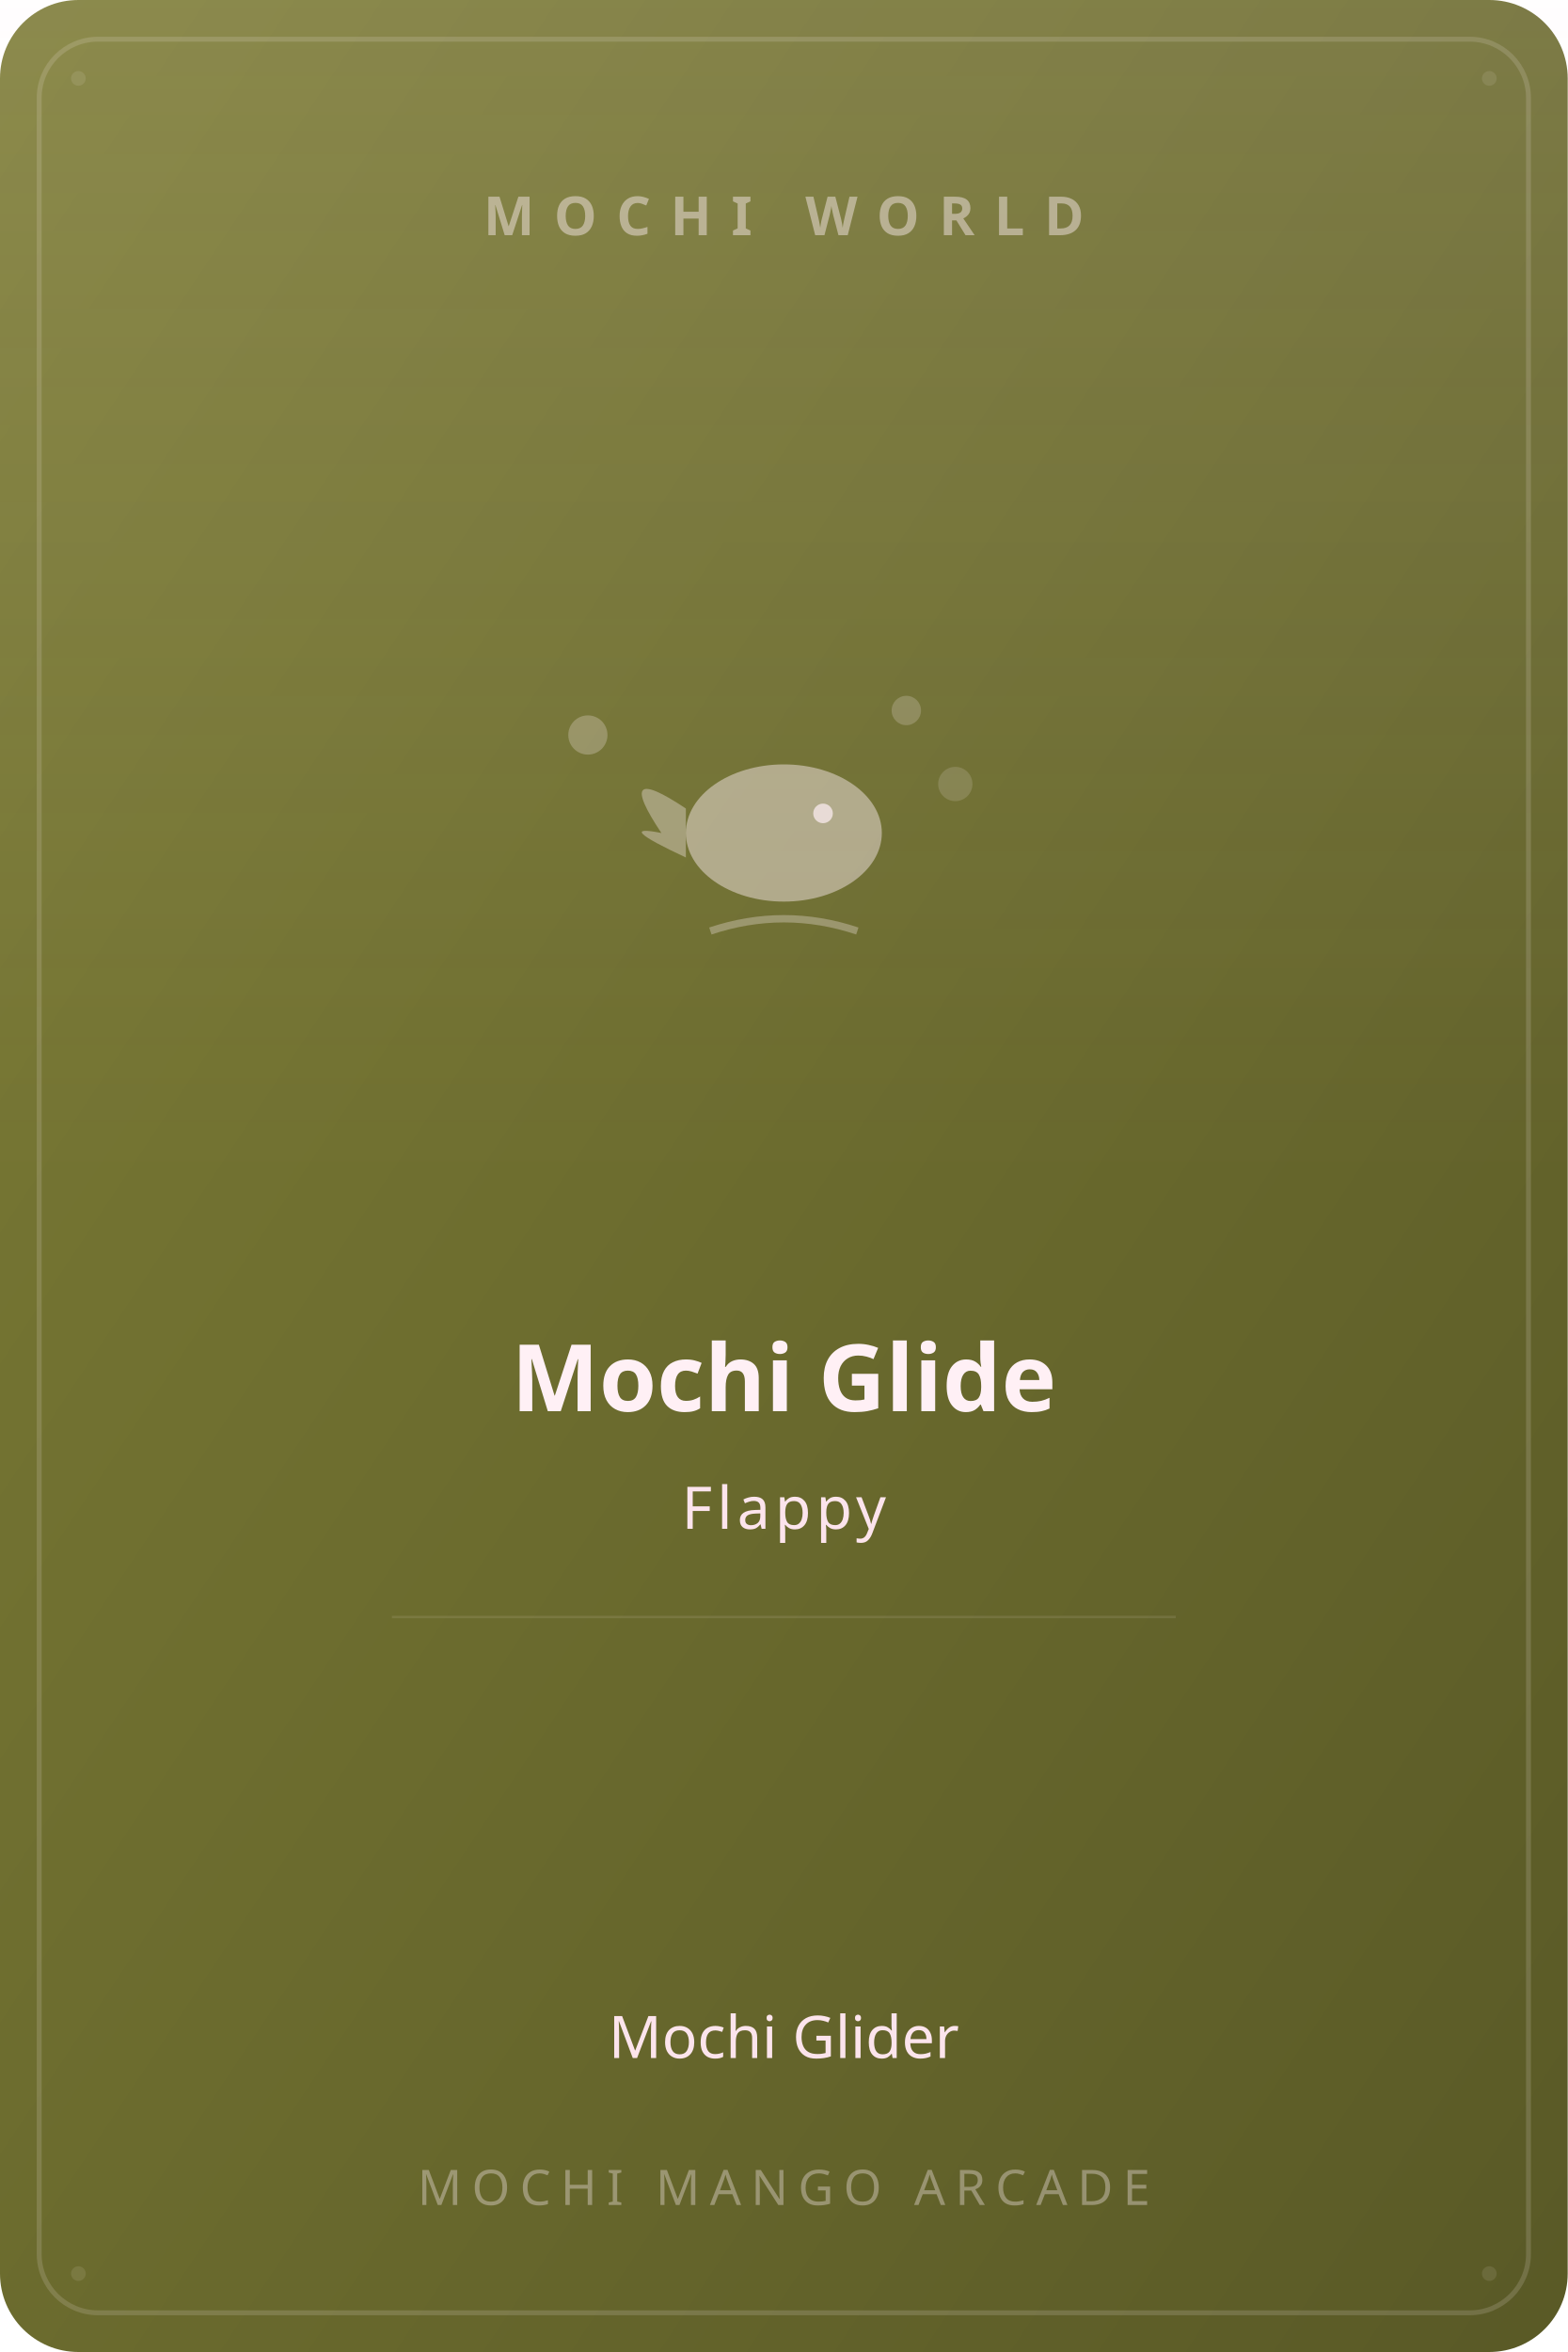
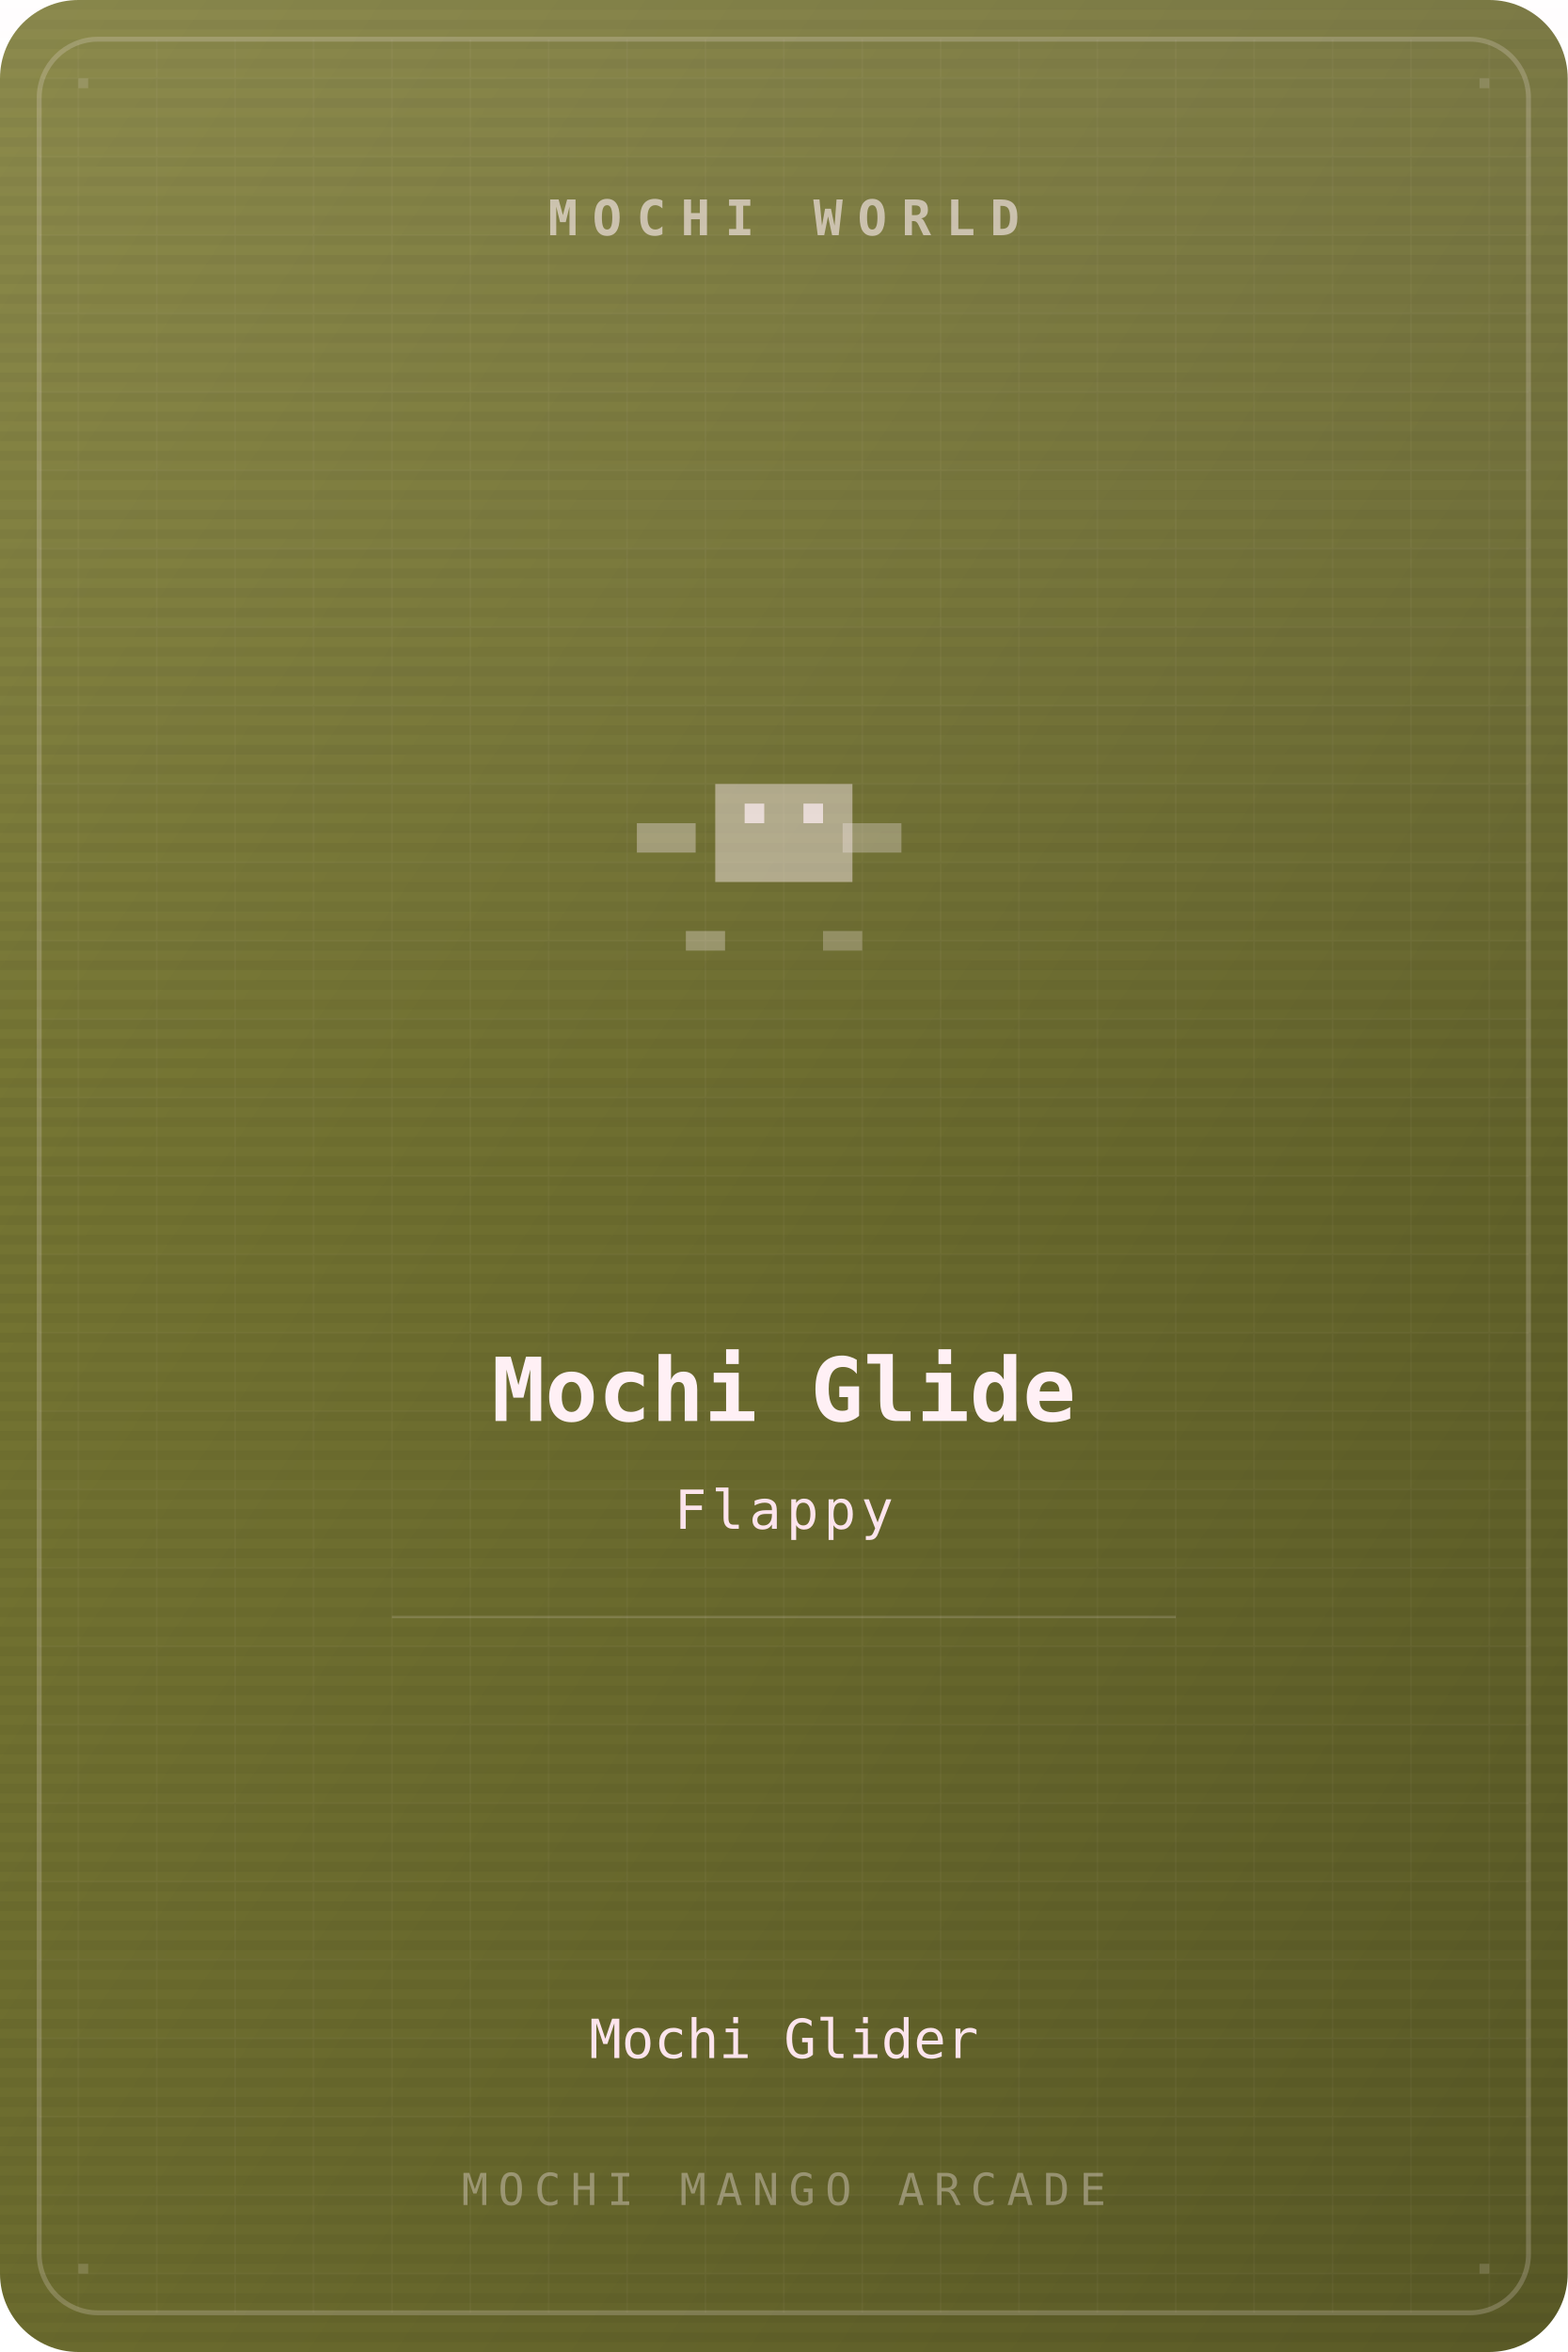
<svg xmlns="http://www.w3.org/2000/svg" viewBox="0 0 320 480">
  <defs>
    <linearGradient id="b" x1="0" y1="0" x2="1" y2="1">
      <stop offset="0%" stop-color="hsl(60,40%,35%)" />
      <stop offset="100%" stop-color="hsl(60,40%,25%)" />
    </linearGradient>
    <linearGradient id="g" x1=".5" y1="0" x2=".5" y2="1">
      <stop offset="0%" stop-color="#fff0f5" stop-opacity=".12" />
      <stop offset="100%" stop-color="#fff0f5" stop-opacity="0" />
    </linearGradient>
+     <pattern id="scan" width="4" height="4" patternUnits="userSpaceOnUse">
+       <rect width="4" height="2" fill="#000" opacity=".04" />
+     </pattern>
+     <pattern id="grid" width="16" height="16" patternUnits="userSpaceOnUse">
+       <rect width="16" height="16" fill="none" stroke="#fff0f5" stroke-width=".3" opacity=".04" />
+     </pattern>
  </defs>
  <rect width="320" height="480" rx="16" fill="url(#b)" />
-   <rect x="8" y="8" width="304" height="464" rx="12" fill="none" stroke="#fff0f5" stroke-width="1" opacity=".15" />
+   <rect width="320" height="480" rx="16" fill="url(#scan)" />
+   <rect x="8" y="8" width="304" height="464" rx="12" fill="url(#grid)" />
+   <rect x="8" y="8" width="304" height="464" rx="12" fill="none" stroke="#fff0f5" stroke-width="1" opacity=".2" />
  <rect x="0" y="0" width="320" height="240" fill="url(#g)" />
-   <text x="160" y="48" text-anchor="middle" fill="#fff0f5" font-size="11" font-weight="600" font-family="Outfit,sans-serif" opacity=".45" letter-spacing="4">MOCHI WORLD</text>
+   <text x="160" y="48" text-anchor="middle" fill="#fff0f5" font-size="10" font-weight="700" font-family="monospace" opacity=".6" letter-spacing="3">MOCHI WORLD</text>
  <g transform="translate(0,20)">
-     <ellipse cx="160" cy="150" rx="20" ry="14" fill="#fff0f5" opacity=".45" />
-     <path d="M140 145 Q125 135 135 150 Q125 148 140 155" fill="#fff0f5" opacity=".35" />
-     <circle cx="168" cy="146" r="2" fill="#fff0f5" opacity=".7" />
-     <path d="M145 170 Q160 165 175 170" stroke="#fff0f5" stroke-width="1.5" fill="none" opacity=".3" />
-     <circle cx="120" cy="130" r="4" fill="#fff0f5" opacity=".25" />
-     <circle cx="185" cy="125" r="3" fill="#fff0f5" opacity=".2" />
-     <circle cx="195" cy="140" r="3.5" fill="#fff0f5" opacity=".15" />
+     <rect x="146" y="140" width="28" height="20" fill="#fff0f5" opacity="0.45" />
+     <rect x="130" y="148" width="12" height="6" fill="#fff0f5" opacity="0.35" />
+     <rect x="172" y="148" width="12" height="6" fill="#fff0f5" opacity="0.3" />
+     <rect x="152" y="144" width="4" height="4" fill="#fff0f5" opacity="0.7" />
+     <rect x="164" y="144" width="4" height="4" fill="#fff0f5" opacity="0.7" />
+     <rect x="140" y="170" width="8" height="4" fill="#fff0f5" opacity="0.3" />
+     <rect x="168" y="170" width="8" height="4" fill="#fff0f5" opacity="0.25" />
  </g>
-   <text x="160" y="288" text-anchor="middle" fill="#fff0f5" font-size="19" font-weight="700" font-family="Fredoka,Outfit,sans-serif">Mochi Glide</text>
-   <text x="160" y="312" text-anchor="middle" fill="#fce4ec" font-size="12" font-family="Outfit,sans-serif" letter-spacing="1">Flappy</text>
-   <line x1="80" y1="330" x2="240" y2="330" stroke="#fff0f5" stroke-width=".5" opacity=".1" />
-   <text x="160" y="420" text-anchor="middle" fill="#fce4ec" font-size="12" font-family="Outfit,sans-serif">Mochi Glider</text>
-   <text x="160" y="450" text-anchor="middle" fill="#fff0f5" font-size="10" font-family="Outfit,sans-serif" opacity=".35" letter-spacing="2">MOCHI MANGO ARCADE</text>
-   <circle cx="16" cy="16" r="1.5" fill="#fff0f5" opacity=".1" />
-   <circle cx="304" cy="16" r="1.5" fill="#fff0f5" opacity=".1" />
-   <circle cx="16" cy="464" r="1.5" fill="#fff0f5" opacity=".1" />
-   <circle cx="304" cy="464" r="1.5" fill="#fff0f5" opacity=".1" />
+   <text x="160" y="290" text-anchor="middle" fill="#fff0f5" font-size="18" font-weight="700" font-family="monospace">Mochi Glide</text>
+   <text x="160" y="312" text-anchor="middle" fill="#fce4ec" font-size="11" font-family="monospace" letter-spacing="1">Flappy</text>
+   <line x1="80" y1="330" x2="240" y2="330" stroke="#fff0f5" stroke-width=".5" opacity=".15" />
+   <text x="160" y="420" text-anchor="middle" fill="#fce4ec" font-size="11" font-family="monospace">Mochi Glider</text>
+   <text x="160" y="450" text-anchor="middle" fill="#fff0f5" font-size="9" font-family="monospace" opacity=".35" letter-spacing="2">MOCHI MANGO ARCADE</text>
+   <rect x="16" y="16" width="2" height="2" fill="#fff0f5" opacity=".15" />
+   <rect x="302" y="16" width="2" height="2" fill="#fff0f5" opacity=".15" />
+   <rect x="16" y="462" width="2" height="2" fill="#fff0f5" opacity=".15" />
+   <rect x="302" y="462" width="2" height="2" fill="#fff0f5" opacity=".15" />
</svg>
